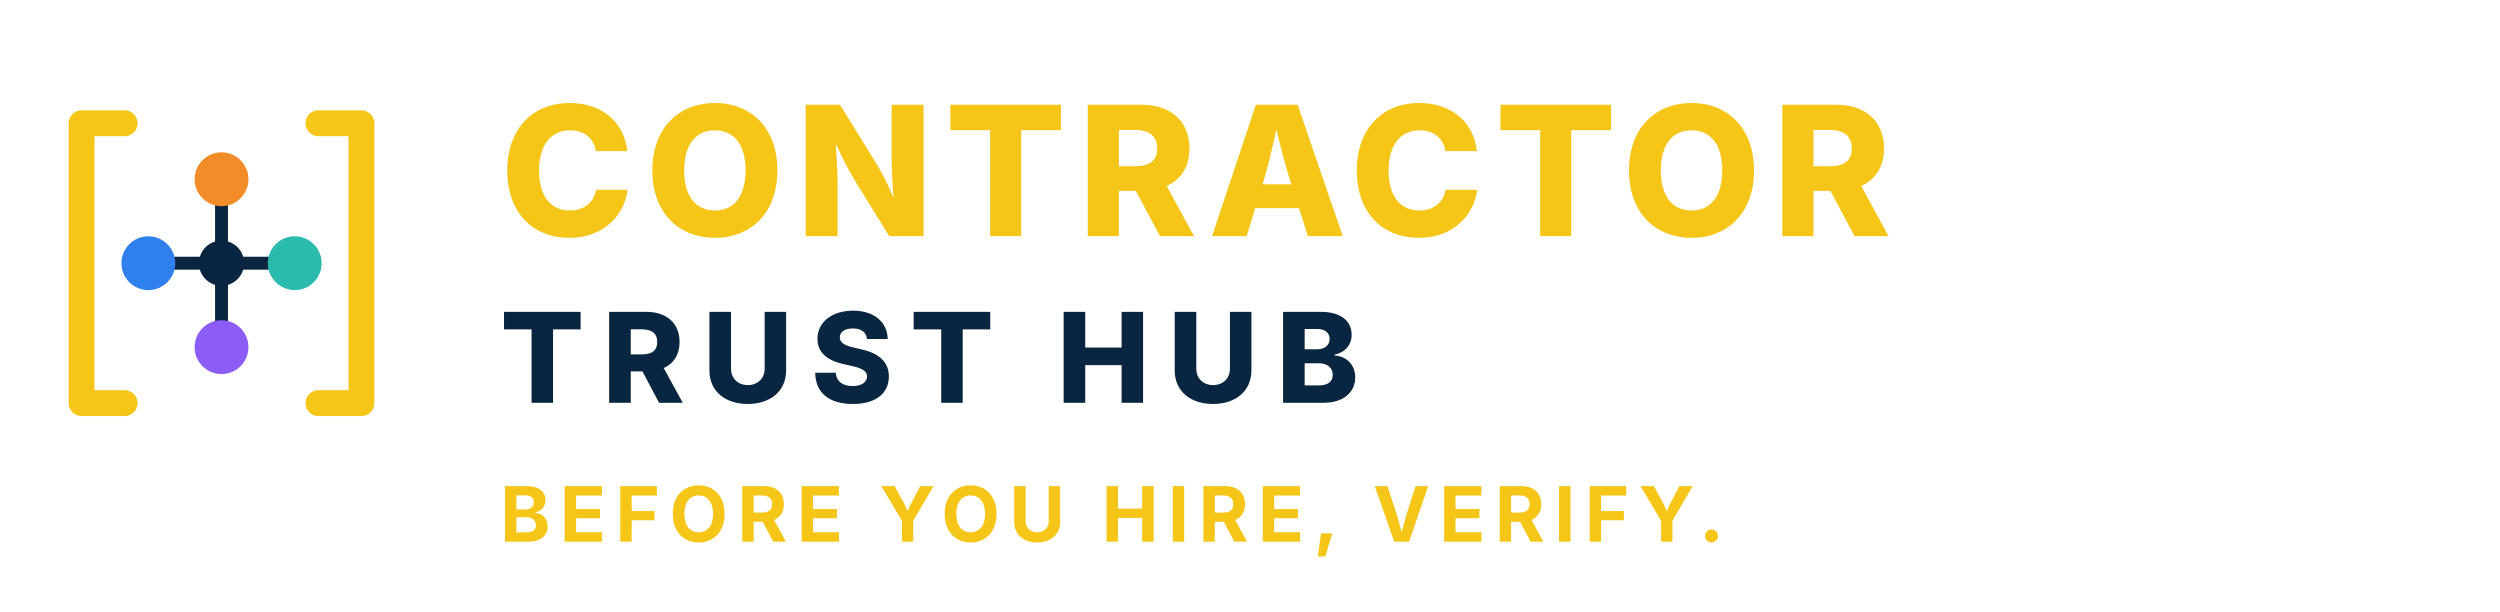
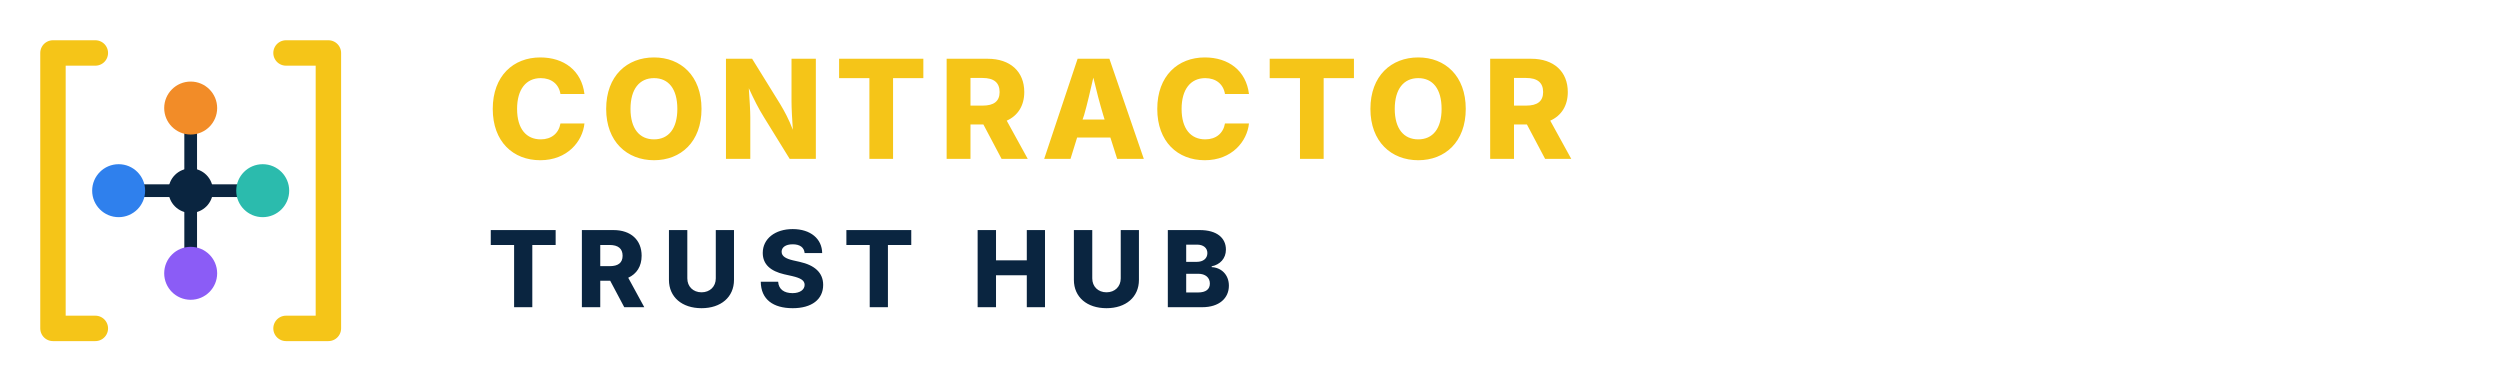
- <svg xmlns="http://www.w3.org/2000/svg" viewBox="0 0 360 88" fill="none" role="img" aria-label="Contractor Trust Hub">
-   <g transform="translate(4 10) scale(1.55)">
+ <svg xmlns="http://www.w3.org/2000/svg" viewBox="0 0 236 36" fill="none" role="img" aria-label="Contractor Trust Hub">
+   <g transform="translate(0 0)">
    <path d="M9 5H5v26h4" stroke="#F5C518" stroke-width="2.4" stroke-linecap="round" stroke-linejoin="round" />
    <path d="M27 5h4v26h-4" stroke="#F5C518" stroke-width="2.4" stroke-linecap="round" stroke-linejoin="round" />
    <line x1="18" y1="11.2" x2="18" y2="18" stroke="#0A2540" stroke-width="1.2" />
    <line x1="12.2" y1="18" x2="18" y2="18" stroke="#0A2540" stroke-width="1.2" />
    <line x1="23.8" y1="18" x2="18" y2="18" stroke="#0A2540" stroke-width="1.2" />
    <line x1="18" y1="24.8" x2="18" y2="18" stroke="#0A2540" stroke-width="1.2" />
    <circle cx="18" cy="18" r="2.1" fill="#0A2540" />
    <circle cx="18" cy="10.2" r="2.5" fill="#F28C28" />
    <circle cx="11.2" cy="18" r="2.5" fill="#2F80ED" />
    <circle cx="24.8" cy="18" r="2.5" fill="#2BBBAD" />
    <circle cx="18" cy="25.8" r="2.5" fill="#8B5CF6" />
  </g>
  <g font-family="Inter, system-ui, -apple-system, 'Segoe UI', 'Helvetica Neue', Arial, sans-serif" font-weight="800">
-     <text x="72" y="34" fill="#F5C518" font-size="26" letter-spacing="0.06em">CONTRACTOR</text>
-     <text x="72" y="58" fill="#0A2540" font-size="18" letter-spacing="0.14em">TRUST HUB</text>
-     <text x="72" y="78" fill="#F5C518" font-size="11" font-weight="700" letter-spacing="0.12em">BEFORE YOU HIRE, VERIFY.</text>
+     <text x="46" y="15" fill="#F5C518" font-size="13" letter-spacing="0.08em">CONTRACTOR</text>
+     <text x="46" y="29" fill="#0A2540" font-size="10" letter-spacing="0.16em">TRUST HUB</text>
  </g>
</svg>
